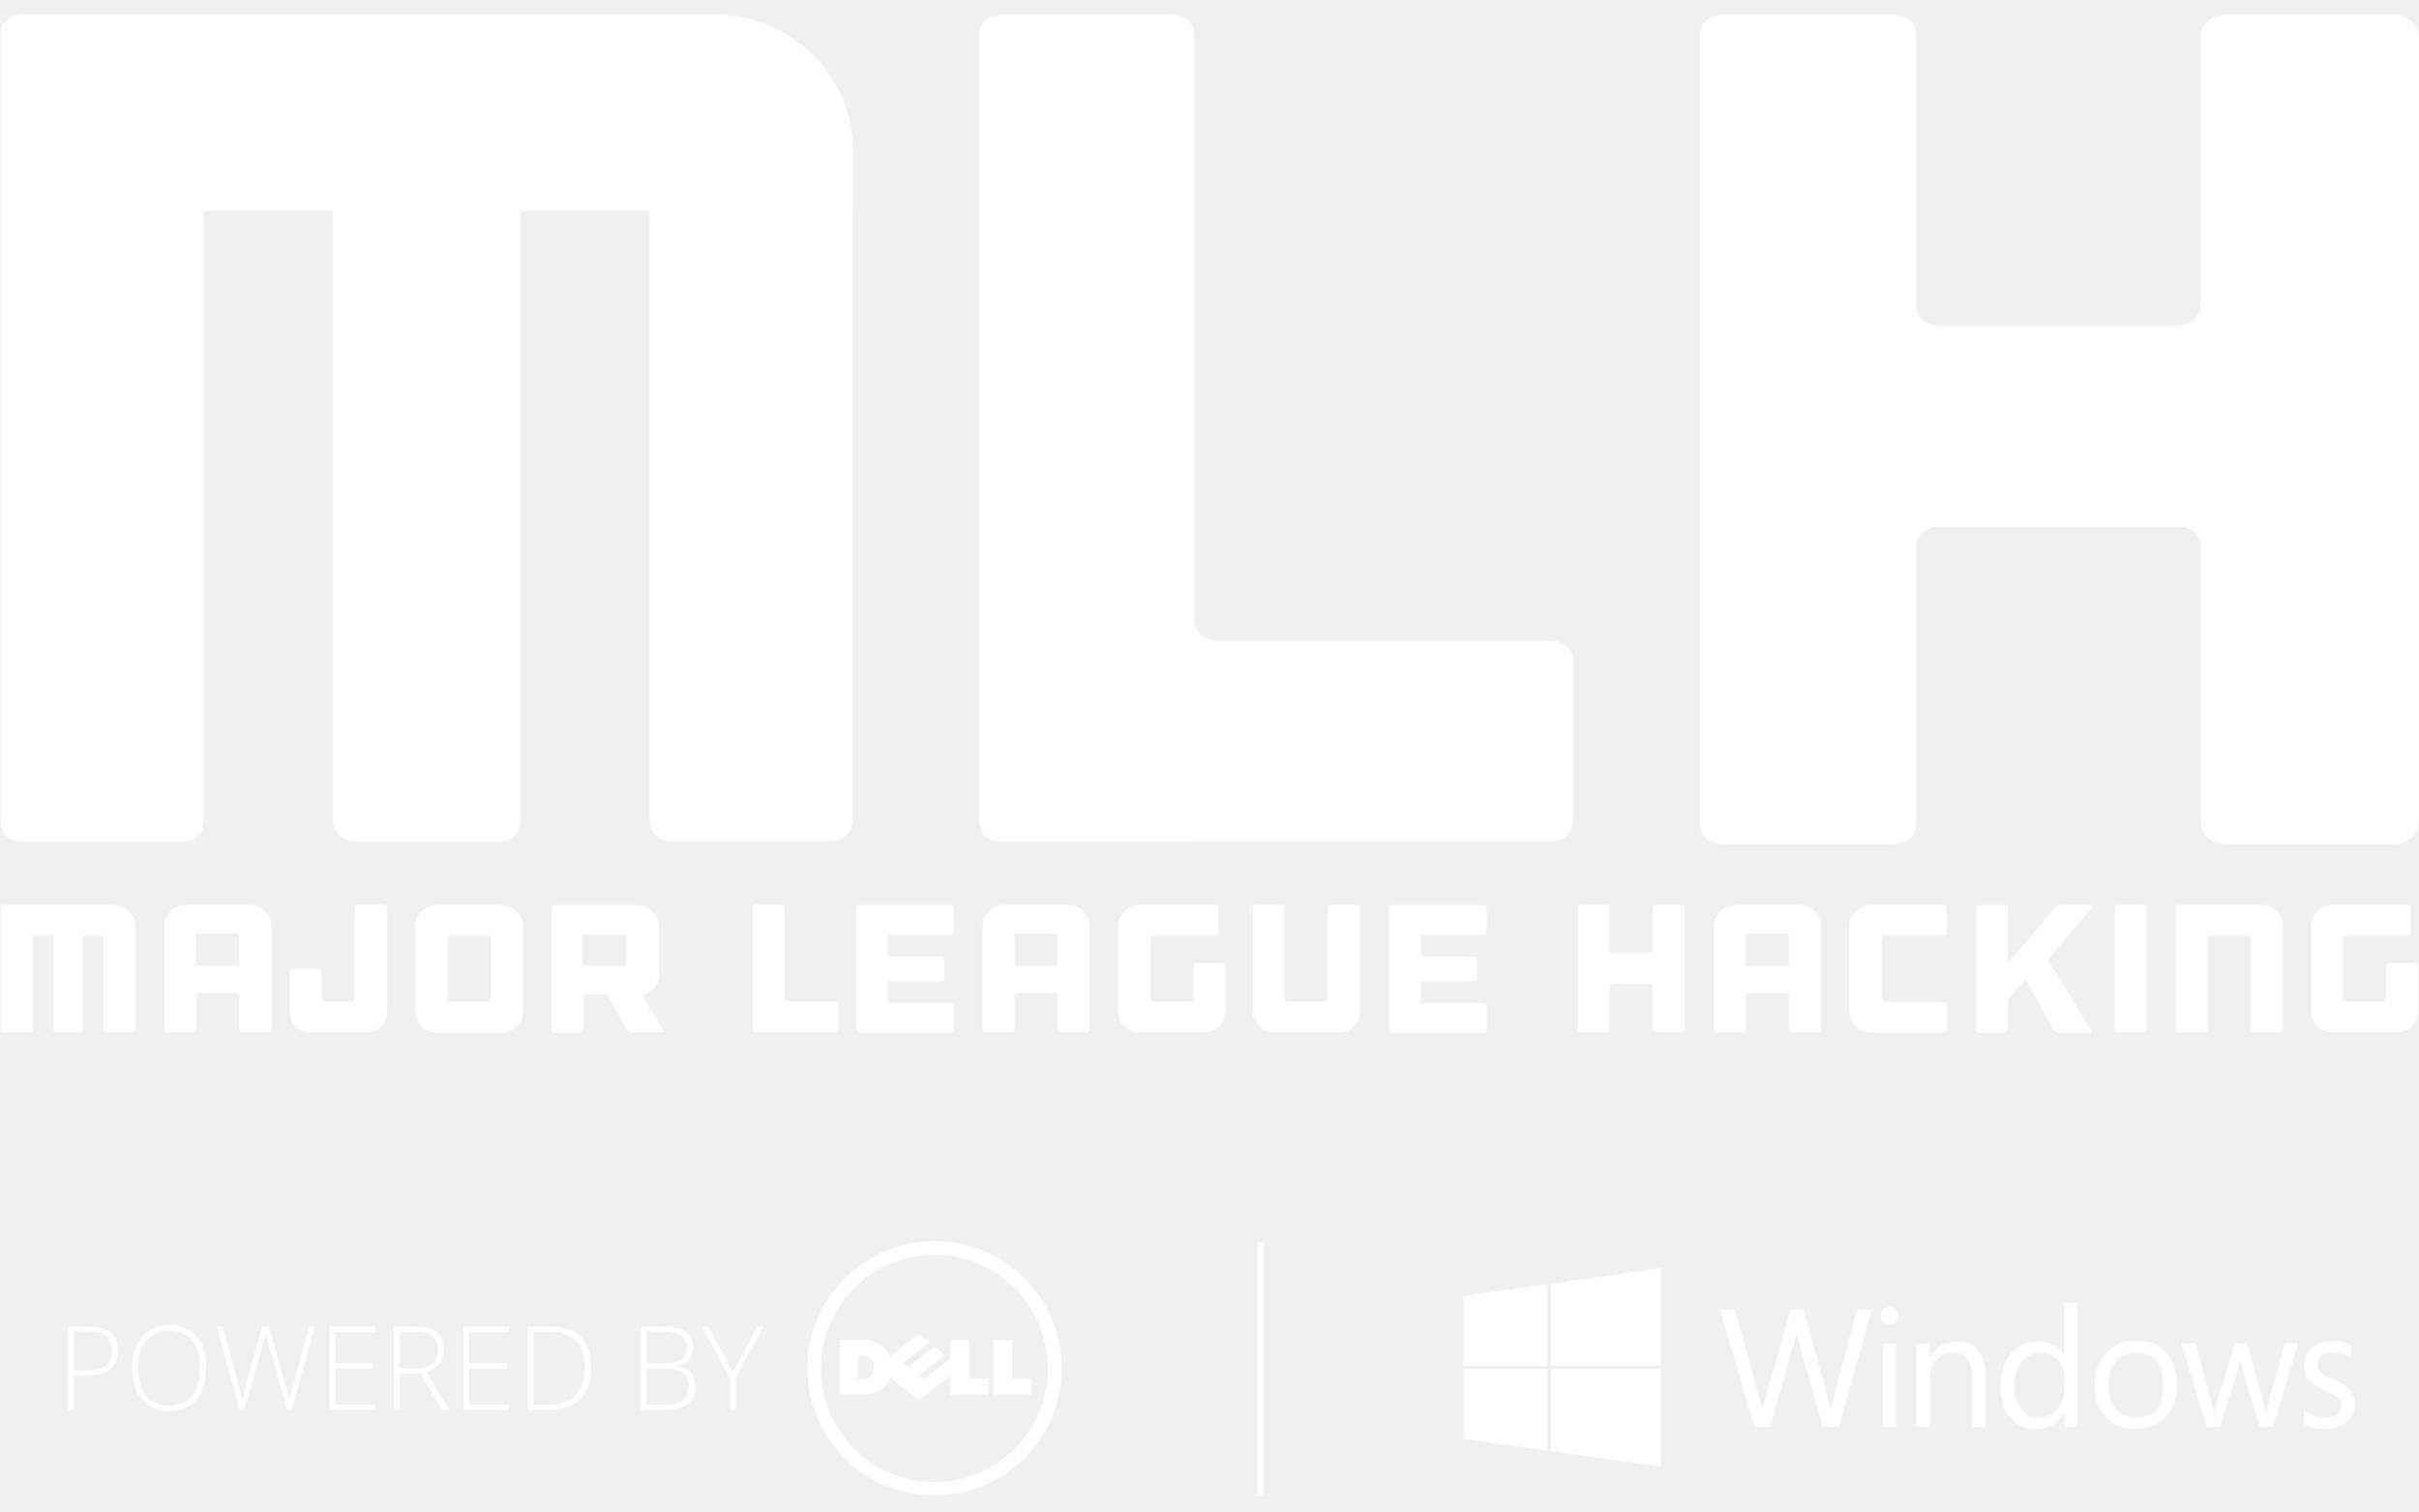
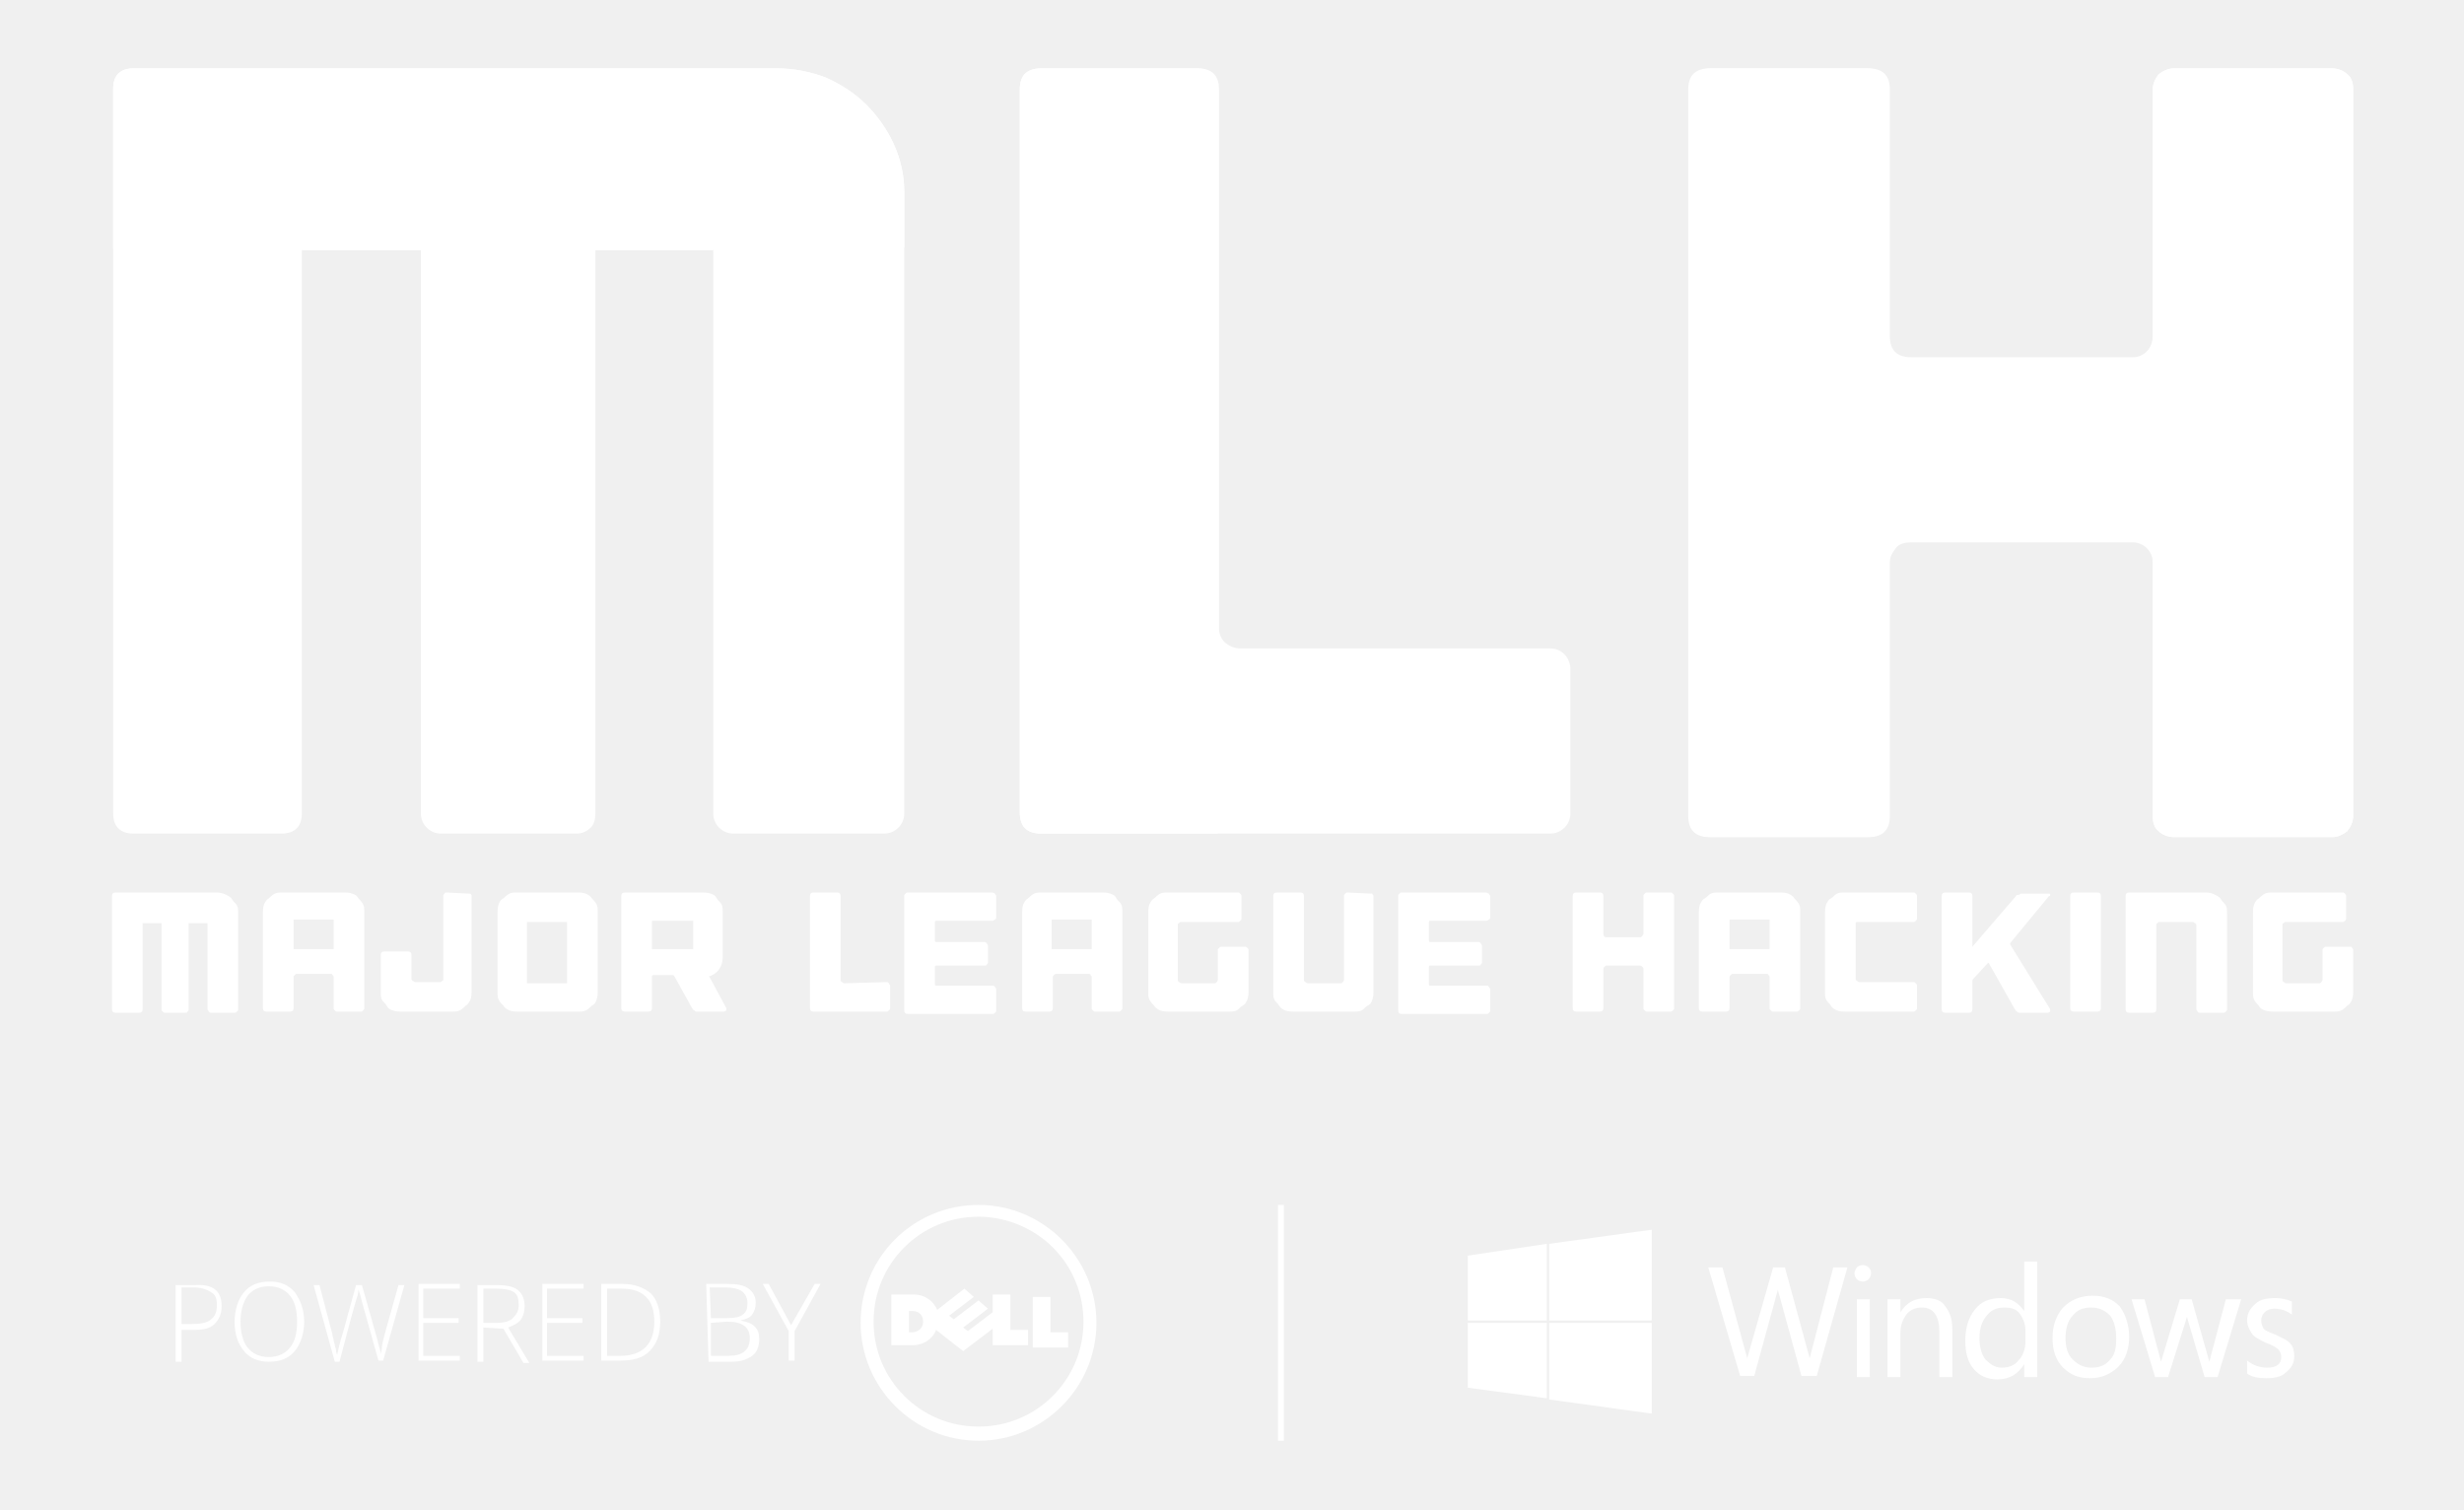
- <svg xmlns="http://www.w3.org/2000/svg" id="Layer_1" viewBox="0 0 1280 800">
+ <svg xmlns="http://www.w3.org/2000/svg" id="Layer_1" viewBox="0 0 209 128">
  <style>.st0{fill:#fff}</style>
-   <path class="st0" d="M494.5 664.2c-16.6 0-31.6 6.7-42.5 17.6-10.9 10.9-17.6 25.9-17.6 42.5s6.7 31.6 17.6 42.5c10.9 10.9 25.9 17.6 42.5 17.6s31.6-6.7 42.4-17.6c10.9-10.9 17.6-25.9 17.6-42.5s-6.7-31.6-17.6-42.5c-10.9-10.9-25.9-17.6-42.4-17.6m0-7.3c37.2 0 67.3 30.1 67.3 67.3 0 37.2-30.1 67.3-67.3 67.3-37.2 0-67.3-30.1-67.3-67.3-.1-37.1 30.1-67.3 67.3-67.3m-47.4 20" />
-   <path class="st0" d="M462.6 723.7c0-3.9-2.6-6.2-6.3-6.2H454v12.3h2.2c3.5.1 6.4-1.8 6.4-6.1m40.2 4.4l-16.6 13.1-15.2-12c-2.2 5.3-7.5 8.9-13.6 8.9h-13v-29h13c6.8 0 11.7 4.3 13.6 8.9l15.2-12 5.6 4.4-13.9 11 2.7 2.1 13.9-10.9 5.6 4.4-13.9 10.9 2.7 2.1 13.9-10.9v-10h10.1v20.5H523v8.5h-20.2v-10zm32.9 1.6h10.1v8.5h-20.2v-29h10.1v20.5zm129.7-72.4h3.4V792h-3.4zm155.3 65.6h58.2v-51.7l-58.2 8.2zm-1.8 0v-43.3l-44.6 6.3v37zm0 1.7h-44.6v37l44.6 6.2zm1.8 0v43.5l58.2 8.1v-51.6zm183.7-28.1c0 1.3-.5 2.4-1.4 3.3-.9.9-2 1.3-3.3 1.3-1.3 0-2.4-.4-3.3-1.3-.9-.8-1.3-2-1.3-3.4 0-1.2.4-2.3 1.3-3.2.9-.9 2-1.4 3.3-1.4 1.3 0 2.4.4 3.3 1.3 1 1 1.4 2.1 1.4 3.4zm-13.9-3.3L973 755.3h-8.5l-13.8-49.2h-.2l-13.8 49.2h-8.4l-18.1-62.1h7.9l14.3 51.8h.2l14.9-51.8h7l14.1 52h.2l13.8-52h7.9zm12.9 62.1h-7.1V711h7.1v44.3zm47.3 0h-7.1V730c0-9.4-3.4-14.1-10.3-14.1-3.5 0-6.4 1.3-8.7 4-2.3 2.6-3.5 6-3.5 10.1v25.3h-7.1V711h7.1v7.4h.2c3.3-5.6 8.1-8.4 14.5-8.4 4.9 0 8.6 1.6 11.1 4.8 2.5 3.2 3.8 7.7 3.8 13.5v27zm48.7 0h-7.1v-7.5h-.2c-3.3 5.7-8.3 8.6-15.2 8.6-5.6 0-10-2-13.3-6-3.3-4-5-9.4-5-16.1 0-7.3 1.8-13.2 5.5-17.7 3.7-4.4 8.6-6.7 14.7-6.7 6 0 10.4 2.4 13.2 7.2h.2v-27.4h7.1v65.6zm-7.1-20.1v-6.5c0-3.7-1.2-6.7-3.6-9.1-2.4-2.4-5.4-3.6-8.9-3.6-4.3 0-7.6 1.6-10.1 4.7-2.5 3.2-3.8 7.5-3.8 13.1 0 5.1 1.2 9.1 3.5 12.1 2.4 3 5.5 4.4 9.5 4.4 3.9 0 7.1-1.4 9.6-4.2 2.6-2.9 3.8-6.5 3.8-10.9zm59.5-2.3c0 7-2 12.7-6 17-4 4.3-9.3 6.4-16 6.4-6.5 0-11.7-2.1-15.6-6.3-3.9-4.2-5.8-9.7-5.8-16.5 0-7.3 2-13.1 6-17.4 4-4.3 9.5-6.4 16.5-6.4 6.6 0 11.7 2.1 15.4 6.2 3.7 4.2 5.5 9.9 5.5 17zm-7.2.3c0-5.6-1.2-9.8-3.7-12.8s-6-4.5-10.5-4.5-8.1 1.5-10.8 4.6c-2.6 3-4 7.3-4 12.9 0 5.3 1.3 9.5 4 12.4 2.7 3 6.2 4.5 10.8 4.5 4.6 0 8.1-1.5 10.6-4.4 2.4-3 3.6-7.2 3.6-12.7zm71.4-22.3l-13.2 44.3h-7.3l-9.9-34.4h-.2l-10.7 34.4h-7.1l-13.3-44.3h7.4l9.7 35.7h.3l10.9-35.7h6.5l9.8 35.7h.3l9.7-35.7h7.1zm30 32.5c0 3.8-1.5 7-4.4 9.3-2.9 2.4-6.9 3.6-11.7 3.6-4.2 0-7.8-.9-10.9-2.7V746c3.5 2.8 7.3 4.2 11.5 4.2 5.6 0 8.4-2.1 8.4-6.2 0-1.7-.5-3-1.6-4.1-1.1-1.1-3.6-2.5-7.5-4.3-3.9-1.7-6.7-3.5-8.3-5.4-1.6-1.9-2.4-4.5-2.4-7.6 0-3.7 1.5-6.7 4.4-9.2 2.9-2.5 6.7-3.7 11.2-3.7 3.5 0 6.6.7 9.4 2.1v7.1c-2.9-2.1-6.2-3.2-10-3.2-2.3 0-4.2.6-5.6 1.7-1.4 1.2-2.1 2.6-2.1 4.5 0 2 .5 3.5 1.6 4.5 1.1 1.1 3.3 2.3 6.8 3.7 4.2 1.8 7.1 3.7 8.8 5.6 1.5 2.3 2.4 4.7 2.4 7.7zM62.5 714.8c0 4.3-1.4 7.5-4.3 9.8-2.9 2.3-7 3.4-12.3 3.4h-6.8v18.2H36v-44.1h10.8c10.5 0 15.7 4.2 15.7 12.7m-23.4 10.5h6.1c5 0 8.6-.8 10.8-2.5 2.2-1.6 3.3-4.3 3.3-8 0-3.4-1-5.9-3.1-7.6-2.1-1.6-5.3-2.5-9.7-2.5h-7.3v20.6zm70.1-1.2c0 7-1.7 12.5-5.2 16.6-3.5 4.1-8.3 6.1-14.5 6.1-6.1 0-11-2-14.4-6.1-3.5-4.1-5.2-9.6-5.2-16.7 0-7 1.8-12.5 5.3-16.6 3.5-4 8.4-6 14.5-6 6.2 0 11 2 14.4 6.1 3.4 4 5.1 9.6 5.1 16.6m-36.1 0c0 6.3 1.4 11.2 4.2 14.6 2.8 3.4 6.9 5.2 12.1 5.2 5.3 0 9.4-1.7 12.2-5.1 2.8-3.4 4.2-8.3 4.2-14.7 0-6.4-1.4-11.2-4.2-14.6-2.8-3.4-6.8-5.1-12.1-5.1-5.2 0-9.3 1.7-12.1 5.1-2.9 3.4-4.3 8.3-4.3 14.6m81.4 22.1H152l-9.7-34c-.8-2.8-1.4-5.1-1.8-6.9-.3 1.7-.8 3.8-1.4 6-.6 2.3-3.8 13.9-9.7 34.9h-2.6l-12.1-44.1h3.2l7.7 28.4c.3 1.1.6 2.2.8 3.2.3 1 .5 1.9.7 2.7.2.9.4 1.7.6 2.5.2.8.3 1.6.5 2.4.5-2.7 1.5-6.9 3.1-12.5l7.5-26.8h3.4l8.8 30.7c1 3.5 1.8 6.4 2.2 8.6.3-1.4.6-3 1-4.6.4-1.6 3.5-13.2 9.3-34.7h3.1l-12.1 44.2zm44 0h-24.1v-44.1h24.1v2.8h-21v16.7h19.8v2.8h-19.8v19h21zm13.1-19.2v19.2h-3.1v-44.1H219c5.5 0 9.5 1 12.1 3 2.6 2 3.9 5.1 3.9 9.1 0 3-.8 5.4-2.3 7.5-1.6 2-3.9 3.5-7.1 4.4l12 20.1h-3.7L222.5 727h-10.9zm0-2.7h8.4c3.7 0 6.6-.8 8.7-2.5 2-1.7 3.1-4.1 3.1-7.3 0-3.4-1-5.8-3-7.3s-5.3-2.3-9.8-2.3h-7.3v19.4zm57.7 21.9h-24.1v-44.1h24.1v2.8h-21v16.7h19.8v2.8h-19.8v19h21zm43.5-22.5c0 7.4-1.9 13-5.8 16.8-3.9 3.8-9.6 5.7-17.1 5.7h-10.6v-44.1h11.9c7 0 12.4 1.8 16.1 5.5 3.6 3.7 5.5 9.1 5.5 16.1m-3.4.1c0-6.3-1.6-11.1-4.8-14.2-3.2-3.2-7.9-4.8-14.1-4.8h-8.1v38.7h7.3c13.1 0 19.7-6.6 19.7-19.7m29.5-21.7H351c5.4 0 9.4.9 12 2.8 2.6 1.9 3.8 4.6 3.8 8.4 0 2.6-.8 4.7-2.3 6.4-1.6 1.7-3.8 2.8-6.8 3.3v.2c3.5.5 6.1 1.6 7.8 3.3 1.7 1.7 2.5 4.1 2.5 7.1 0 4.1-1.3 7.2-4 9.4s-6.5 3.3-11.5 3.3H339v-44.2zm3.1 19.6h9.7c4.1 0 7.1-.7 9-2.1 1.9-1.4 2.8-3.5 2.8-6.5 0-2.9-1.1-5.1-3.2-6.4-2.1-1.3-5.3-2-9.5-2H342v17zm0 2.7v19h10.4c8.2 0 12.2-3.3 12.2-10 0-6.1-4.3-9.1-12.9-9.1H342zm45.8 1.8l12.9-24.1h3.3l-14.7 27.1v17h-3.1v-16.8l-14.8-27.3h3.6zm-323-246.3c1.4.6 2.6 1.4 3.6 2.4s1.8 2.2 2.4 3.6c.6 1.4.9 2.8.9 4.4v54.4c0 .5-.2.9-.5 1.3-.4.4-.8.5-1.3.5H56.4c-.5 0-.9-.2-1.2-.5-.3-.4-.5-.8-.5-1.3v-49.3H43.9v49.3c0 .5-.2.9-.5 1.3s-.7.5-1.3.5H30c-.5 0-.9-.2-1.3-.5-.4-.4-.5-.8-.5-1.3v-49.3H17.3v49.3c0 1.2-.6 1.8-1.8 1.8H2.2c-1.2 0-1.8-.6-1.8-1.8v-63.9c0-1.2.6-1.8 1.8-1.8h58.2c1.5 0 3 .3 4.4.9m67.5-.9c1.5 0 3 .3 4.4.9 1.4.6 2.6 1.4 3.6 2.4s1.8 2.2 2.4 3.6c.6 1.4.9 2.8.9 4.4v54.4c0 .5-.2 1-.5 1.3-.4.4-.8.5-1.3.5h-13.4c-.5 0-.9-.2-1.3-.5-.4-.4-.5-.8-.5-1.3v-17.3c0-.5-.2-.9-.5-1.3s-.7-.5-1.3-.5h-19.1c-.5 0-.9.2-1.3.5-.4.4-.5.8-.5 1.3v17.3c0 1.2-.6 1.8-1.8 1.8H88.7c-1.2 0-1.8-.6-1.8-1.8v-54.4c0-1.5.3-3 .9-4.4.6-1.4 1.4-2.6 2.4-3.6s2.2-1.8 3.6-2.4c1.4-.6 2.8-.9 4.4-.9h34.1zm-5.8 15.1h-22.7v17h22.7v-17zm77.9-14.6c.4.4.5.8.5 1.3v54.4c0 1.5-.3 3-.9 4.4-.6 1.4-1.4 2.6-2.4 3.6s-2.2 1.8-3.6 2.4c-1.4.6-2.8.9-4.4.9h-29.1c-1.5 0-3-.3-4.4-.9-1.4-.6-2.6-1.4-3.6-2.4s-1.8-2.2-2.4-3.6c-.6-1.4-.9-2.8-.9-4.4v-20.7c0-1.2.6-1.8 1.8-1.8h13.3c1.2 0 1.8.6 1.8 1.8v13.8c0 .5.2.9.5 1.3.4.3.8.5 1.3.5h14c.5 0 1-.2 1.3-.5.4-.3.5-.7.5-1.3v-47.6c0-.5.2-1 .5-1.3.3-.4.7-.5 1.3-.5H203c.6.1 1 .3 1.4.6m61-.5c1.5 0 3 .3 4.4.9 1.4.6 2.6 1.4 3.6 2.4s1.8 2.2 2.4 3.6c.6 1.4.9 2.8.9 4.4v45c0 1.5-.3 3-.9 4.4-.6 1.4-1.4 2.6-2.4 3.6s-2.2 1.8-3.6 2.4c-1.4.6-2.8.9-4.4.9h-34.2c-1.5 0-3-.3-4.4-.9-1.4-.6-2.6-1.4-3.6-2.4s-1.8-2.2-2.4-3.6c-.6-1.4-.9-2.8-.9-4.4v-45c0-1.5.3-3 .9-4.4.6-1.4 1.4-2.6 2.4-3.6s2.2-1.8 3.6-2.4c1.4-.6 2.9-.9 4.4-.9h34.2zm-5.8 16.4h-22.7v34.8h22.7v-34.8zm91.1 49.6c.3.5.3.8.1 1.1-.2.3-.5.4-1.1.4h-15.3c-.5 0-1-.1-1.5-.4-.5-.3-.9-.7-1.2-1.1l-10.2-18.3c-.1-.3-.4-.4-.7-.4h-11.5c-.3 0-.5.2-.5.5v18c0 1.2-.6 1.8-1.8 1.8h-13.3c-1.2 0-1.8-.6-1.8-1.8v-63.9c0-1.2.6-1.8 1.8-1.8h43.6c1.5 0 3 .3 4.4.9 1.4.6 2.6 1.4 3.6 2.4s1.8 2.2 2.4 3.6c.6 1.4.9 2.8.9 4.4v25.4c0 2.4-.7 4.7-2.2 6.6-1.4 2-3.3 3.3-5.6 4l-.3.1c-.4.1-.5.3-.3.6l.1.2 10.4 17.7zm-19.2-50.3h-23.3v16.4h23.3v-16.4zm110.3 35.4c.5 0 .9.2 1.3.5.3.4.5.8.5 1.3v12.7c0 .5-.2.9-.5 1.3s-.7.5-1.3.5h-41.7c-1.2 0-1.8-.6-1.8-1.8v-63.9c0-1.2.6-1.8 1.8-1.8h13.3c1.2 0 1.8.6 1.8 1.8v47.6c0 .5.2.9.5 1.3.4.3.8.5 1.3.5h24.8zm62.3-50.6c.3.4.5.8.5 1.3V493c0 .5-.2.9-.5 1.3-.4.3-.8.5-1.3.5h-32.4c-.3 0-.5.2-.5.5v10.5c0 .3.2.4.5.4H498c.5 0 .9.2 1.2.5.3.4.5.8.5 1.3v9.7c0 .5-.2.9-.5 1.3s-.7.5-1.2.5h-27.6c-.3 0-.5.2-.5.5v10.4c0 .3.2.5.5.5h32.4c.5 0 .9.2 1.3.5.3.4.5.8.5 1.3v12.1c0 .5-.2.9-.5 1.3-.4.4-.8.5-1.3.5h-48c-1.2 0-1.8-.6-1.8-1.8v-63.9c0-.5.2-1 .5-1.3.4-.4.8-.5 1.3-.5h47.9c.6-.1 1 .1 1.4.4m61.2-.5c1.5 0 3 .3 4.4.9 1.4.6 2.6 1.4 3.6 2.4s1.8 2.2 2.4 3.6c.6 1.4.9 2.8.9 4.4v54.4c0 .5-.2 1-.5 1.3-.4.4-.8.5-1.3.5h-13.4c-.5 0-1-.2-1.3-.5-.4-.4-.5-.8-.5-1.3v-17.3c0-.5-.2-.9-.5-1.3s-.7-.5-1.3-.5h-19.1c-.5 0-.9.2-1.3.5-.4.4-.5.8-.5 1.3v17.3c0 1.2-.6 1.8-1.8 1.8h-13.3c-1.2 0-1.8-.6-1.8-1.8v-54.4c0-1.5.3-3 .9-4.4.6-1.4 1.4-2.6 2.4-3.6s2.2-1.8 3.6-2.4c1.4-.6 2.9-.9 4.4-.9h34zm-5.8 15.1h-22.7v17h22.7v-17zm88.4 16.1c.4.4.5.8.5 1.3v23.7c0 1.5-.3 3-.9 4.4-.6 1.4-1.4 2.6-2.4 3.6s-2.2 1.8-3.6 2.4c-1.4.6-2.8.9-4.4.9H603c-1.5 0-3-.3-4.4-.9-1.4-.6-2.6-1.4-3.6-2.4s-1.8-2.2-2.4-3.6c-.6-1.4-.9-2.8-.9-4.4v-45c0-1.5.3-3 .9-4.4.6-1.4 1.4-2.6 2.4-3.6s2.2-1.8 3.6-2.4c1.4-.6 2.9-.9 4.4-.9h39.9c.5 0 1 .2 1.3.5.4.4.5.8.5 1.3v12.7c0 .5-.2.9-.5 1.3-.4.4-.8.5-1.3.5h-32.3c-.5 0-.9.2-1.3.5s-.5.7-.5 1.3v31.3c0 .5.2.9.5 1.3.4.3.8.5 1.3.5h19.1c.5 0 .9-.2 1.2-.5.3-.3.5-.7.5-1.3v-16.9c0-.5.2-.9.5-1.3.4-.4.8-.5 1.3-.5h13.4c.5.1 1 .3 1.3.6m71.3-30.7c.3.4.5.8.5 1.3v54.4c0 1.5-.3 3-.9 4.4-.6 1.4-1.4 2.6-2.4 3.6s-2.2 1.8-3.6 2.4c-1.4.6-2.9.9-4.4.9h-34.2c-1.5 0-3-.3-4.4-.9-1.4-.6-2.6-1.4-3.6-2.4s-1.8-2.2-2.4-3.6c-.6-1.4-.9-2.8-.9-4.4v-54.4c0-1.2.6-1.8 1.8-1.8H678c1.2 0 1.8.6 1.8 1.8v47.6c0 .5.2.9.5 1.3.4.3.8.5 1.3.5h19.1c.5 0 .9-.2 1.3-.5.3-.3.5-.7.5-1.3v-47.6c0-.5.2-1 .5-1.3.4-.4.8-.5 1.3-.5h13.4c.7 0 1.1.2 1.5.5m66.9 0c.3.4.5.8.5 1.3V493c0 .5-.2.9-.5 1.3-.4.3-.8.5-1.3.5h-32.4c-.3 0-.5.2-.5.5v10.5c0 .3.2.4.5.4H780c.5 0 .9.2 1.2.5.3.4.5.8.5 1.3v9.7c0 .5-.2.9-.5 1.3s-.7.5-1.2.5h-27.6c-.3 0-.5.2-.5.5v10.4c0 .3.2.5.5.5h32.4c.5 0 .9.2 1.3.5.3.4.5.8.5 1.3v12.1c0 .5-.2.9-.5 1.3-.4.4-.8.5-1.3.5h-48c-1.2 0-1.8-.6-1.8-1.8v-63.9c0-.5.2-1 .5-1.3.4-.4.8-.5 1.3-.5h47.9c.6-.1 1 .1 1.4.4m103.6-.5c.5 0 .9.2 1.3.5.4.4.5.8.5 1.3v63.9c0 .5-.2.9-.5 1.3-.4.4-.8.5-1.3.5h-13.4c-.5 0-.9-.2-1.3-.5-.4-.4-.5-.8-.5-1.3v-22.3c0-.5-.2-.9-.5-1.3-.3-.3-.7-.5-1.3-.5h-19.1c-.5 0-.9.2-1.3.5s-.5.7-.5 1.3v22.3c0 1.2-.6 1.8-1.8 1.8h-13.3c-1.2 0-1.8-.6-1.8-1.8v-63.9c0-1.2.6-1.8 1.8-1.8H850c1.2 0 1.8.6 1.8 1.8v21.6c0 1.2.6 1.8 1.8 1.8h19.1c.5 0 .9-.2 1.3-.5.3-.4.5-.8.5-1.3v-21.6c0-.5.2-.9.5-1.3.4-.4.8-.5 1.3-.5h13.4zm62.5 0c1.5 0 3 .3 4.4.9 1.4.6 2.6 1.4 3.6 2.4s1.8 2.2 2.4 3.6c.6 1.4.9 2.8.9 4.4v54.4c0 .5-.2 1-.5 1.3-.4.4-.8.5-1.3.5h-13.4c-.5 0-.9-.2-1.3-.5-.4-.4-.5-.8-.5-1.3v-17.3c0-.5-.2-.9-.5-1.3s-.7-.5-1.3-.5h-19.1c-.5 0-1 .2-1.3.5-.4.4-.5.8-.5 1.3v17.3c0 1.2-.6 1.8-1.8 1.8h-13.3c-1.2 0-1.8-.6-1.8-1.8v-54.4c0-1.5.3-3 .9-4.4.6-1.4 1.4-2.6 2.4-3.6s2.2-1.8 3.6-2.4c1.4-.6 2.8-.9 4.4-.9h34zm-5.8 15.1h-22.7v17h22.7v-17zm49.6 1.8c-.4.3-.5.7-.5 1.3v31.3c0 .5.2.9.5 1.3.4.3.8.5 1.3.5h31c.5 0 1 .2 1.3.5.4.4.5.8.5 1.3v12.7c0 .5-.2 1-.5 1.3-.4.4-.8.5-1.3.5h-38.5c-1.5 0-3-.3-4.4-.9-1.4-.6-2.6-1.4-3.6-2.4s-1.8-2.2-2.4-3.6c-.6-1.4-.9-2.9-.9-4.4v-45c0-1.5.3-3 .9-4.4.6-1.4 1.4-2.6 2.4-3.6s2.2-1.8 3.6-2.4c1.4-.6 2.8-.9 4.4-.9h38.5c.5 0 1 .2 1.3.5.4.4.5.8.5 1.3v12.7c0 .5-.2.9-.5 1.3-.4.4-.8.5-1.3.5h-31c-.5.1-.9.3-1.3.6m87.9 11.6c-.2.2-.2.4-.1.7l22.6 36.9c.2.5.3.8.1 1.1-.2.3-.5.4-1.1.4h-16c-.5 0-1-.1-1.5-.4-.5-.3-.9-.7-1.2-1.1l-14.6-26.4c-.2-.3-.4-.4-.5-.1l-8 8.8c-.3.3-.6.8-.8 1.4-.2.6-.3 1.2-.3 1.7v14.3c0 1.2-.6 1.8-1.8 1.8h-13.3c-1.2 0-1.8-.6-1.8-1.8v-63.9c0-1.2.6-1.8 1.8-1.8h13.3c1.2 0 1.8.6 1.8 1.8v28.7l24.9-29.2c.3-.4.8-.7 1.4-1 .6-.3 1.1-.4 1.6-.4h16c.5 0 .8.1.9.4.1.3 0 .6-.4 1l-23 27.1zm52 37.2c0 1.2-.6 1.8-1.8 1.8h-13.3c-1.2 0-1.8-.6-1.8-1.8v-63.9c0-1.2.6-1.8 1.8-1.8h13.3c1.2 0 1.8.6 1.8 1.8v63.9zm65.1-64.8c1.4.6 2.6 1.4 3.6 2.4s1.8 2.2 2.4 3.6c.6 1.4.9 2.8.9 4.4v54.4c0 .5-.2.9-.5 1.3-.4.4-.8.5-1.3.5h-13.4c-.5 0-.9-.2-1.3-.5-.3-.4-.5-.8-.5-1.3v-47.6c0-.5-.2-.9-.5-1.3-.4-.3-.8-.5-1.3-.5H1170c-.5 0-1 .2-1.3.5-.4.3-.5.7-.5 1.3v47.6c0 1.2-.6 1.8-1.8 1.8h-13.3c-1.2 0-1.8-.6-1.8-1.8v-63.9c0-1.2.6-1.8 1.8-1.8h43.6c1.4 0 2.9.3 4.3.9m78.1 30.3c.4.4.5.8.5 1.3v23.7c0 1.5-.3 3-.9 4.4-.6 1.4-1.4 2.6-2.4 3.6s-2.2 1.8-3.6 2.4c-1.4.6-2.8.9-4.4.9h-34.2c-1.5 0-3-.3-4.4-.9-1.4-.6-2.6-1.4-3.6-2.4s-1.8-2.2-2.4-3.6c-.6-1.4-.9-2.8-.9-4.4v-45c0-1.5.3-3 .9-4.4.6-1.4 1.4-2.6 2.4-3.6s2.2-1.8 3.6-2.4c1.4-.6 2.9-.9 4.4-.9h39.9c.5 0 .9.2 1.3.5.4.4.5.8.5 1.3v12.7c0 .5-.2.9-.5 1.3-.4.4-.8.5-1.3.5h-32.3c-.5 0-.9.2-1.3.5s-.5.7-.5 1.3v31.3c0 .5.2.9.5 1.3.4.3.8.5 1.3.5h19.1c.5 0 .9-.2 1.2-.5.3-.3.5-.7.5-1.3v-16.9c0-.5.2-.9.5-1.3.4-.4.8-.5 1.3-.5h13.4c.7.1 1.1.3 1.4.6M407.5 13.8c8.7 3.9 16.3 8.9 22.6 15.2 6.3 6.3 11.4 13.8 15.3 22.5 3.9 8.7 5.8 18 5.8 27.7v354.5c0 3.3-1.1 6-3.4 8.2-2.2 2.2-5 3.4-8.2 3.4h-84.8c-3.3 0-5.9-1.1-7.9-3.4-2-2.2-3.1-5-3.1-8.2V111.5h-68.3v322.3c0 3.3-1 6-3 8.2-2 2.2-4.7 3.4-7.9 3.4h-76.9c-3.3 0-6-1.1-8.2-3.4-2.2-2.2-3.4-5-3.4-8.2V111.5h-68.3v322.3c0 7.7-3.9 11.6-11.6 11.6H11.9c-7.7 0-11.6-3.9-11.6-11.6V19.6C.3 11.9 4.2 8 11.9 8h367.9c9.8 0 19 2 27.7 5.8" />
-   <path class="st0" d="M407.5 13.8c8.7 3.9 16.3 8.9 22.6 15.2 6.3 6.3 11.4 13.8 15.3 22.5 3.9 8.7 5.8 18 5.8 27.7v31.6l-107.4.7H107.7L.3 110.8V19.6C.3 11.9 4.2 8 11.9 8h367.9c9.8 0 19 2 27.7 5.8m413.4 325.4c3.4 0 6.2 1.2 8.4 3.4 2.2 2.3 3.2 5.1 3.2 8.4v82.5c0 3.3-1.1 6.2-3.2 8.4-2.2 2.3-5 3.4-8.4 3.4H530.5c-8.2 0-12.3-4-12.3-11.9V19.9c0-7.9 4.1-11.9 12.3-11.9h89.2c8.2 0 12.3 4 12.3 11.9v308c0 3.3 1.2 6 3.6 8.1 2.4 2.1 5.3 3.1 8.7 3.1h176.6z" />
-   <path class="st0" d="M631 445.4H530.4c-8.2 0-12.3-4-12.3-11.9V19.9c0-7.9 4.1-11.9 12.3-11.9h89c8.2 0 12.3 4 12.3 11.9v308c0 3.4-.7 117.5-.7 117.5M1267.3 8c3.5 0 6.4 1.2 8.8 3.4 2.4 2.3 3.6 5.1 3.6 8.5v414.8c0 3.3-1.2 6.2-3.6 8.5-2.4 2.3-5.3 3.4-8.8 3.4H1177c-3.5 0-6.4-1.1-8.8-3.4-2.4-2.3-3.6-5.1-3.6-8.5V290c0-3.3-1.1-6.1-3.3-8.1-2.2-2.1-5-3.1-8.4-3.1h-126.7c-3.5 0-6.4 1-8.8 3.1-2.4 2.1-3.6 4.8-3.6 8.1v144.7c0 7.9-4.1 11.9-12.4 11.9h-89.7c-8.2 0-12.3-4-12.3-11.9V19.9c0-7.9 4.1-11.9 12.3-11.9h89.7c8.2 0 12.4 4 12.4 11.9v140.4c0 7.9 4.1 11.9 12.3 11.9h126.7c3.5 0 6.3-1.1 8.4-3.4 2.2-2.3 3.3-5.1 3.3-8.5V19.9c0-3.3 1.2-6.2 3.6-8.5 2.4-2.3 5.3-3.4 8.8-3.4h90.4z" />
-   <path class="st0" d="M1013.9 290v144.7c0 7.9-4.1 11.9-12.3 11.9h-89.7c-8.2 0-12.3-4-12.3-11.9V19.9c0-7.9 4.1-11.9 12.3-11.9h89.7c8.2 0 12.3 4 12.3 11.9V290zM1267.3 8c3.5 0 6.4 1.2 8.8 3.4 2.4 2.3 3.6 5.1 3.6 8.5v414.8c0 3.3-1.2 6.2-3.6 8.5-2.4 2.3-5.3 3.4-8.8 3.4H1177c-3.5 0-6.4-1.1-8.8-3.4-2.4-2.3-3.6-5.1-3.6-8.5V19.9c0-3.3 1.2-6.2 3.6-8.5 2.4-2.3 5.3-3.4 8.8-3.4h90.3z" />
+   <path class="st0" d="M83 103.2c-2.5 0-4.7 1-6.3 2.6s-2.6 3.8-2.6 6.3 1 4.7 2.6 6.3 3.8 2.6 6.3 2.6 4.7-1 6.3-2.6c1.6-1.6 2.6-3.8 2.6-6.3s-1-4.7-2.6-6.3c-1.6-1.6-3.9-2.6-6.3-2.6m0-1c5.5 0 10 4.5 10 10s-4.5 10-10 10-10-4.5-10-10c0-5.6 4.5-10 10-10m-7 2.9" />
+   <path class="st0" d="M78.3 112.1c0-.6-.4-.9-.9-.9h-.3v1.8h.3c.4 0 .9-.3.9-.9m5.9.6l-2.5 1.9-2.3-1.8c-.3.8-1.1 1.3-2 1.3h-1.8v-4.3h1.9c1 0 1.7.6 2 1.3l2.3-1.8.8.7-2.1 1.6.4.3 2.1-1.6.8.7-2.1 1.6.4.3 2.1-1.6v-1.5h1.5v3h1.5v1.3h-3v-1.4zm4.9.3h1.5v1.3h-3V110h1.5v3zm19.3-10.8h.5v20h-.5zm23 9.8h8.7v-7.7l-8.7 1.2zm-.2 0v-6.5l-6.7 1v5.5zm0 .2h-6.7v5.5l6.7.9zm.2 0v6.5l8.7 1.2v-7.7zm27.3-4.2c0 .2-.1.4-.2.5-.1.1-.3.2-.5.2s-.4-.1-.5-.2c-.1-.1-.2-.3-.2-.5s.1-.3.2-.5c.1-.1.3-.2.5-.2s.4.1.5.2c.2.2.2.3.2.5zm-2-.5l-2.6 9.2h-1.3l-2-7.3-2 7.3h-1.2l-2.7-9.2h1.2l2.1 7.7 2.2-7.7h1l2.1 7.7 2-7.7h1.2zm1.9 9.3h-1.1v-6.6h1.1v6.6zm7 0h-1.1V113c0-1.4-.5-2.1-1.5-2.1-.5 0-1 .2-1.3.6-.3.4-.5.9-.5 1.5v3.8h-1.1v-6.6h1.1v1.1c.5-.8 1.2-1.2 2.2-1.2.7 0 1.3.2 1.6.7.4.5.6 1.1.6 2v4zm7.2 0h-1.1v-1.1c-.5.8-1.2 1.3-2.3 1.3-.8 0-1.5-.3-2-.9s-.7-1.4-.7-2.4c0-1.1.3-2 .8-2.6.5-.7 1.3-1 2.2-1s1.5.4 2 1.1V107h1.1v9.8zm-1-3v-1c0-.5-.2-1-.5-1.4s-.8-.5-1.3-.5c-.6 0-1.1.2-1.5.7s-.6 1.1-.6 1.9c0 .8.2 1.4.5 1.8.4.4.8.7 1.4.7.6 0 1.1-.2 1.4-.6.4-.4.6-1 .6-1.6zm8.8-.4c0 1-.3 1.9-.9 2.5-.6.6-1.4 1-2.4 1s-1.7-.3-2.3-.9c-.6-.6-.9-1.4-.9-2.5s.3-1.9.9-2.6c.6-.6 1.4-1 2.5-1 1 0 1.7.3 2.3.9.5.7.8 1.6.8 2.6zm-1.1.1c0-.8-.2-1.5-.5-1.9-.4-.4-.9-.7-1.6-.7-.7 0-1.2.2-1.6.7-.4.4-.6 1.1-.6 1.9 0 .8.2 1.4.6 1.8.4.4.9.7 1.6.7s1.2-.2 1.6-.7c.4-.4.5-1 .5-1.8zm10.6-3.3l-2 6.6H187l-1.5-5.1-1.6 5.1h-1.1l-2-6.6h1.1l1.4 5.3 1.6-5.3h1l1.5 5.3 1.4-5.3h1.3zm4.5 4.8c0 .6-.2 1-.7 1.4-.4.4-1 .5-1.7.5-.6 0-1.2-.1-1.6-.4v-1.1c.5.4 1.1.6 1.7.6.8 0 1.2-.3 1.2-.9 0-.3-.1-.4-.2-.6-.2-.2-.5-.4-1.1-.6-.6-.3-1-.5-1.2-.8s-.4-.7-.4-1.1c0-.5.2-1 .7-1.4.4-.4 1-.5 1.7-.5.5 0 1 .1 1.4.3v1.1c-.4-.3-.9-.5-1.5-.5-.3 0-.6.1-.8.3s-.3.4-.3.7.1.5.2.7c.2.2.5.3 1 .5.6.3 1.1.5 1.3.8.2.2.3.6.3 1zm-175.8-4.2c0 .6-.2 1.1-.6 1.5-.4.4-1 .5-1.8.5h-1v2.7h-.5V109h1.6c1.6-.1 2.3.5 2.3 1.8m-3.4 1.5h.9c.7 0 1.3-.1 1.6-.4.3-.2.5-.6.5-1.2 0-.5-.1-.9-.5-1.1-.3-.2-.8-.4-1.4-.4h-1.1v3.1zm10.4-.2c0 1-.3 1.9-.8 2.5s-1.2.9-2.2.9c-.9 0-1.6-.3-2.1-.9-.5-.6-.8-1.4-.8-2.5 0-1 .3-1.9.8-2.5s1.2-.9 2.2-.9c.9 0 1.6.3 2.1.9.5.7.8 1.5.8 2.5m-5.4 0c0 .9.2 1.7.6 2.2s1 .8 1.8.8 1.4-.3 1.8-.8.6-1.2.6-2.2-.2-1.7-.6-2.2-1-.8-1.8-.8-1.4.3-1.8.8c-.4.6-.6 1.3-.6 2.2m12.1 3.3h-.4l-1.4-5c-.1-.4-.2-.8-.3-1 0 .3-.1.6-.2.9-.1.3-.6 2.1-1.4 5.2h-.4l-1.8-6.5h.5l1.1 4.2c0 .2.1.3.1.5 0 .1.1.3.1.4 0 .1.1.3.1.4s0 .2.1.4c.1-.4.2-1 .5-1.9l1.1-4h.5l1.3 4.6c.1.5.3 1 .3 1.3 0-.2.1-.4.1-.7s.5-2 1.4-5.2h.5l-1.8 6.4zm6.5 0h-3.5v-6.5H39v.4h-3.1v2.5h3v.4h-3v2.8H39zm2-2.8v2.9h-.5V109h1.6c.8 0 1.4.1 1.8.4.4.3.6.8.6 1.4 0 .4-.1.8-.3 1.1s-.6.5-1.1.7l1.8 3h-.5l-1.7-2.9-1.7-.1zm0-.4h1.2c.5 0 1-.1 1.3-.4.3-.3.5-.6.5-1.1s-.1-.9-.4-1.1c-.3-.2-.8-.3-1.5-.3H41v2.9zm8.5 3.2H46v-6.5h3.5v.4h-3.1v2.5h3v.4h-3v2.8h3.1zm6.5-3.3c0 1.1-.3 1.9-.9 2.5-.6.6-1.4.8-2.5.8H51v-6.5h1.8c1 0 1.8.3 2.4.8.5.5.8 1.3.8 2.4m-.5 0c0-.9-.2-1.6-.7-2.1s-1.2-.7-2.1-.7h-1.2v5.7h1.1c1.9 0 2.9-1 2.9-2.9m4.4-3.2h1.8c.8 0 1.4.1 1.8.4s.6.7.6 1.2c0 .4-.1.7-.3 1s-.6.4-1 .5c.5.1.9.2 1.2.5s.4.6.4 1.1c0 .6-.2 1.1-.6 1.4-.4.3-1 .5-1.7.5h-2l-.2-6.6zm.4 2.9h1.4c.6 0 1.1-.1 1.3-.3.3-.2.4-.5.4-1 0-.4-.2-.8-.5-1s-.8-.3-1.4-.3h-1.3l.1 2.6zm0 .4v2.8h1.5c1.2 0 1.8-.5 1.8-1.5 0-.9-.6-1.4-1.9-1.4l-1.4.1zm6.8.2l2-3.5h.5l-2.2 4v2.5h-.5v-2.5l-2.2-4h.5zM19.2 75.9c.2.1.4.2.5.4.1.2.3.3.4.5.1.2.1.4.1.7v8.1c0 .1 0 .1-.1.2s-.1.1-.2.1h-2c-.1 0-.1 0-.2-.1 0-.1-.1-.1-.1-.2v-7.3H16v7.3c0 .1 0 .1-.1.2 0 .1-.1.1-.2.1H14c-.1 0-.1 0-.2-.1s-.1-.1-.1-.2v-7.3h-1.6v7.3c0 .2-.1.3-.3.3h-2c-.2 0-.3-.1-.3-.3V76c0-.2.1-.3.3-.3h8.6c.3 0 .6.1.8.2m10-.2c.2 0 .4 0 .7.1.3.1.4.2.5.4.1.1.3.3.4.5s.1.4.1.7v8.1c0 .1 0 .1-.1.2s-.1.1-.2.1h-2c-.1 0-.1 0-.2-.1s-.1-.1-.1-.2v-2.6c0-.1 0-.1-.1-.2 0-.1-.1-.1-.2-.1h-2.8c-.1 0-.1 0-.2.1s-.1.1-.1.2v2.6c0 .2-.1.3-.3.3h-2c-.2 0-.3-.1-.3-.3v-8.1c0-.2 0-.4.1-.7.1-.2.2-.4.4-.5.1-.1.3-.3.5-.4.2-.1.4-.1.7-.1h5.2zm-.9 2.3h-3.4v2.5h3.4V78zm11.6-2.2c.1.1.1.1.1.2v8.1c0 .2 0 .4-.1.7-.1.2-.2.4-.4.5-.1.1-.3.3-.5.4-.2.1-.4.1-.7.1H34c-.2 0-.4 0-.7-.1-.3-.1-.4-.2-.5-.4-.1-.2-.3-.3-.4-.5-.1-.2-.1-.4-.1-.7V81c0-.2.1-.3.3-.3h2c.2 0 .3.1.3.3v2c0 .1 0 .1.1.2.1 0 .1.1.2.1h2.1c.1 0 .1 0 .2-.1.1 0 .1-.1.1-.2v-7c0-.1 0-.1.1-.2 0-.1.1-.1.2-.1l2 .1c-.1-.1 0 0 0 0m9.1-.1c.2 0 .4 0 .7.1.2.1.4.2.5.4.1.1.3.3.4.5s.1.4.1.7v6.7c0 .2 0 .4-.1.7-.1.3-.2.4-.4.5-.1.1-.3.3-.5.4-.2.1-.4.1-.7.1h-5.1c-.2 0-.4 0-.7-.1-.2-.1-.4-.2-.5-.4-.1-.1-.3-.3-.4-.5-.1-.2-.1-.4-.1-.7v-6.7c0-.2 0-.4.1-.7.1-.3.2-.4.4-.5.1-.1.3-.3.5-.4.2-.1.4-.1.7-.1H49zm-.9 2.5h-3.4v5.2h3.4v-5.2zm13.5 7.3v.2s-.1.1-.2.1h-2.3c-.1 0-.1 0-.2-.1-.1 0-.1-.1-.2-.2l-1.5-2.7-.1-.1h-1.7s-.1 0-.1.1v2.7c0 .2-.1.3-.3.3h-2c-.2 0-.3-.1-.3-.3V76c0-.2.1-.3.3-.3h6.6c.2 0 .4 0 .7.1.3.1.4.2.5.4.1.2.3.3.4.5.1.2.1.4.1.7v3.8c0 .4-.1.7-.3 1s-.5.5-.8.6c-.1 0-.1 0 0 .1l1.4 2.6zm-2.8-7.4h-3.5v2.4h3.5v-2.4zm16.4 5.2c.1 0 .1 0 .2.1 0 .1.1.1.1.2v1.9c0 .1 0 .1-.1.2s-.1.1-.2.1H69c-.2 0-.3-.1-.3-.3V76c0-.2.1-.3.3-.3h2c.2 0 .3.1.3.3v7.1c0 .1 0 .1.1.2.1 0 .1.1.2.1l3.6-.1zm9.2-7.5c0 .1.1.1.1.2v1.8c0 .1 0 .1-.1.2-.1 0-.1.1-.2.1h-4.8s-.1 0-.1.1v1.6s0 .1.1.1h4.1c.1 0 .1 0 .2.1 0 .1.1.1.1.2v1.4c0 .1 0 .1-.1.2 0 .1-.1.1-.2.1h-4.1s-.1 0-.1.1v1.5s0 .1.1.1h4.8c.1 0 .1 0 .2.1 0 .1.1.1.1.2v1.8c0 .1 0 .1-.1.2s-.1.1-.2.1H77c-.2 0-.3-.1-.3-.3V76c0-.1 0-.1.1-.2s.1-.1.2-.1h7.1c.2 0 .3.1.3.1m9.1-.1c.2 0 .4 0 .7.1.3.1.4.2.5.4.1.2.3.3.4.5s.1.4.1.7v8.1c0 .1 0 .1-.1.2s-.1.1-.2.1h-2c-.1 0-.1 0-.2-.1s-.1-.1-.1-.2v-2.6c0-.1 0-.1-.1-.2 0-.1-.1-.1-.2-.1h-2.7c-.1 0-.1 0-.2.1s-.1.1-.1.2v2.6c0 .2-.1.3-.3.3h-2c-.2 0-.3-.1-.3-.3v-8.1c0-.2 0-.4.1-.7.1-.2.2-.4.4-.5.1-.1.3-.3.5-.4.2-.1.4-.1.7-.1h5.1zm-.9 2.3h-3.4v2.5h3.4V78zm13.2 2.4c.1.1.1.1.1.2v3.5c0 .2 0 .4-.1.7-.1.2-.2.4-.4.5-.2.1-.3.3-.5.4-.2.1-.4.1-.7.1h-5.1c-.2 0-.4 0-.7-.1-.2-.1-.4-.2-.5-.4-.1-.1-.3-.3-.4-.5s-.1-.4-.1-.7v-6.7c0-.2 0-.4.1-.7.1-.2.2-.4.4-.5.1-.1.3-.3.5-.4.2-.1.4-.1.7-.1h5.9c.1 0 .1 0 .2.1s.1.1.1.2v1.9c0 .1 0 .1-.1.2s-.1.1-.2.1h-4.8c-.1 0-.1 0-.2.1-.1 0-.1.1-.1.2v4.6c0 .1 0 .1.1.2.1 0 .1.1.2.1h2.8c.1 0 .1 0 .2-.1 0 0 .1-.1.1-.2v-2.5c0-.1 0-.1.1-.2s.1-.1.2-.1h2c.1 0 .1 0 .2.1m10.6-4.6c0 .1.1.1.1.2v8.1c0 .2 0 .4-.1.7-.1.3-.2.4-.4.5-.2.1-.3.3-.5.4-.2.1-.4.1-.7.1h-5.1c-.2 0-.4 0-.7-.1-.2-.1-.4-.2-.5-.4-.1-.2-.3-.3-.4-.5s-.1-.4-.1-.7V76c0-.2.1-.3.3-.3h2c.2 0 .3.1.3.3v7.1c0 .1 0 .1.1.2.1 0 .1.1.2.1h2.8c.1 0 .1 0 .2-.1 0 0 .1-.1.1-.2V76c0-.1 0-.1.1-.2s.1-.1.2-.1l2.1.1c-.2-.1-.1 0 0 0m9.9 0c0 .1.1.1.1.2v1.8c0 .1 0 .1-.1.2-.1 0-.1.1-.2.1h-4.8s-.1 0-.1.1v1.6s0 .1.1.1h4.1c.1 0 .1 0 .2.1 0 .1.1.1.1.2v1.4c0 .1 0 .1-.1.2 0 .1-.1.1-.2.1h-4.1s-.1 0-.1.1v1.5s0 .1.1.1h4.8c.1 0 .1 0 .2.1 0 .1.1.1.1.2v1.8c0 .1 0 .1-.1.2s-.1.1-.2.1h-7.2c-.2 0-.3-.1-.3-.3V76c0-.1 0-.1.1-.2s.1-.1.2-.1h7.1c.2 0 .2.1.3.1m15.4-.1c.1 0 .1 0 .2.1s.1.1.1.2v9.5c0 .1 0 .1-.1.2s-.1.1-.2.1h-2c-.1 0-.1 0-.2-.1s-.1-.1-.1-.2v-3.3c0-.1 0-.1-.1-.2 0 0-.1-.1-.2-.1h-2.8c-.1 0-.1 0-.2.1s-.1.1-.1.2v3.3c0 .2-.1.3-.3.3h-2c-.2 0-.3-.1-.3-.3V76c0-.2.1-.3.3-.3h2c.2 0 .3.1.3.3v3.2c0 .2.1.3.3.3h2.8c.1 0 .1 0 .2-.1 0-.1.1-.1.1-.2V76c0-.1 0-.1.1-.2s.1-.1.2-.1h2zm9.3 0c.2 0 .4 0 .7.1.2.1.4.2.5.4.1.1.3.3.4.5.1.2.1.4.1.7v8.1c0 .1 0 .1-.1.2s-.1.1-.2.1h-2c-.1 0-.1 0-.2-.1s-.1-.1-.1-.2v-2.6c0-.1 0-.1-.1-.2 0-.1-.1-.1-.2-.1H147c-.1 0-.1 0-.2.1s-.1.1-.1.2v2.6c0 .2-.1.3-.3.3h-2c-.2 0-.3-.1-.3-.3v-8.1c0-.2 0-.4.1-.7.1-.2.2-.4.4-.5.2-.1.3-.3.5-.4.2-.1.4-.1.7-.1h5.2zm-.9 2.3h-3.4v2.5h3.4V78zm7.4.2c-.1 0-.1.1-.1.2V83c0 .1 0 .1.1.2.1 0 .1.1.2.1h4.6c.1 0 .1 0 .2.1s.1.1.1.2v1.9c0 .1 0 .1-.1.2s-.1.1-.2.1h-5.8c-.2 0-.4 0-.7-.1-.2-.1-.4-.2-.5-.4-.1-.2-.3-.3-.4-.5-.1-.2-.1-.4-.1-.7v-6.7c0-.2 0-.4.1-.7.1-.2.2-.4.4-.5.2-.1.3-.3.5-.4.2-.1.4-.1.7-.1h5.8c.1 0 .1 0 .2.1s.1.1.1.2v1.9c0 .1 0 .1-.1.2s-.1.1-.2.1h-4.8m13 1.8v.1l3.4 5.5v.2s-.1.1-.2.1h-2.4c-.1 0-.1 0-.2-.1-.1 0-.1-.1-.2-.2l-2.2-3.9s-.1-.1-.1 0l-1.2 1.3s-.1.1-.1.2v2.4c0 .2-.1.3-.3.3h-2c-.2 0-.3-.1-.3-.3V76c0-.2.1-.3.3-.3h2c.2 0 .3.1.3.3v4.3L171 76c0-.1.1-.1.2-.1s.2-.1.2-.1h2.4c.1 0 .1 0 .1.1s0 .1-.1.1l-3.3 4zm7.7 5.5c0 .2-.1.3-.3.3h-2c-.2 0-.3-.1-.3-.3V76c0-.2.1-.3.3-.3h2c.2 0 .3.1.3.3v9.5zm9.7-9.6c.2.1.4.2.5.4.1.2.3.3.4.5.1.2.1.4.1.7v8.1c0 .1 0 .1-.1.2s-.1.1-.2.1h-2c-.1 0-.1 0-.2-.1 0-.1-.1-.1-.1-.2v-7.1c0-.1 0-.1-.1-.2-.1 0-.1-.1-.2-.1h-2.8c-.1 0-.1 0-.2.1-.1 0-.1.1-.1.2v7.1c0 .2-.1.3-.3.3h-2c-.2 0-.3-.1-.3-.3V76c0-.2.1-.3.3-.3h6.5c.4 0 .6.1.8.2m11.6 4.5c.1.1.1.1.1.2v3.5c0 .2 0 .4-.1.7-.1.2-.2.4-.4.5-.1.1-.3.3-.5.4-.2.1-.4.1-.7.1h-5.1c-.2 0-.4 0-.7-.1-.3-.1-.4-.2-.5-.4-.1-.1-.3-.3-.4-.5-.1-.2-.1-.4-.1-.7v-6.7c0-.2 0-.4.1-.7.1-.2.2-.4.4-.5.1-.1.3-.3.5-.4.2-.1.4-.1.7-.1h5.9c.1 0 .1 0 .2.1s.1.1.1.2v1.9c0 .1 0 .1-.1.2s-.1.1-.2.1h-4.8c-.1 0-.1 0-.2.1-.1 0-.1.1-.1.2v4.6c0 .1 0 .1.1.2.1 0 .1.1.2.1h2.8c.1 0 .1 0 .2-.1 0 0 .1-.1.1-.2v-2.5c0-.1 0-.1.1-.2s.1-.1.2-.1h2c.1 0 .2 0 .2.1M70.1 6.6c1.3.6 2.4 1.3 3.4 2.3.9.9 1.7 2 2.3 3.3s.9 2.7.9 4.1V69c0 .5-.2.9-.5 1.2-.3.3-.7.5-1.2.5H62.2c-.5 0-.9-.2-1.2-.5s-.5-.7-.5-1.2V21.2h-10V69c0 .5-.1.9-.4 1.2-.3.3-.7.5-1.2.5H37.4c-.5 0-.9-.2-1.2-.5-.3-.3-.5-.7-.5-1.2V21.2H25.6V69c0 1.1-.6 1.7-1.7 1.7H11.3c-1.1 0-1.7-.6-1.7-1.7V7.5c0-1.1.6-1.7 1.7-1.7h54.6c1.5 0 2.9.3 4.2.8" />
+   <path class="st0" d="M70.1 6.6c1.3.6 2.4 1.3 3.4 2.3.9.9 1.7 2 2.3 3.3s.9 2.7.9 4.1V21l-16.1.2H25.5l-15.9-.1V7.5c0-1.1.6-1.7 1.7-1.7h54.6c1.5 0 2.9.3 4.2.8M131.5 55c.5 0 .9.2 1.2.5s.5.8.5 1.2V69c0 .5-.2.9-.5 1.2-.3.3-.7.5-1.2.5H88.3c-1.2 0-1.8-.6-1.8-1.8V7.6c0-1.2.6-1.8 1.8-1.8h13.3c1.2 0 1.8.6 1.8 1.8v45.7c0 .5.2.9.5 1.2.4.3.8.5 1.3.5h26.3z" />
+   <path class="st0" d="M103.3 70.7h-15c-1.2 0-1.8-.6-1.8-1.8V7.6c0-1.2.6-1.8 1.8-1.8h13.2c1.2 0 1.8.6 1.8 1.8v45.7c.1.5 0 17.4 0 17.4m94.5-64.9c.5 0 1 .2 1.3.5.4.3.5.8.5 1.3v61.6c0 .5-.2.9-.5 1.3-.4.3-.8.5-1.3.5h-13.4c-.5 0-1-.2-1.3-.5-.4-.3-.5-.8-.5-1.3V47.7c0-.5-.2-.9-.5-1.2-.3-.3-.7-.5-1.2-.5h-18.8c-.5 0-1 .1-1.3.5s-.5.7-.5 1.2v21.5c0 1.2-.6 1.8-1.8 1.8h-13.3c-1.2 0-1.8-.6-1.8-1.8V7.6c0-1.2.6-1.8 1.8-1.8h13.3c1.2 0 1.8.6 1.8 1.8v20.9c0 1.2.6 1.8 1.8 1.8h18.8c.5 0 .9-.2 1.2-.5s.5-.8.5-1.3V7.6c0-.5.2-.9.5-1.3.4-.3.8-.5 1.3-.5h13.4z" />
+   <path class="st0" d="M160.1 47.7v21.5c0 1.2-.6 1.8-1.8 1.8H145c-1.2 0-1.8-.6-1.8-1.8V7.6c0-1.2.6-1.8 1.8-1.8h13.3c1.2 0 1.8.6 1.8 1.8v40.1zm37.7-41.9c.5 0 1 .2 1.3.5.4.3.5.8.5 1.3v61.6c0 .5-.2.9-.5 1.3-.4.3-.8.5-1.3.5h-13.4c-.5 0-1-.2-1.3-.5-.4-.3-.5-.8-.5-1.3V7.6c0-.5.2-.9.5-1.3.4-.3.8-.5 1.3-.5h13.4z" />
</svg>
